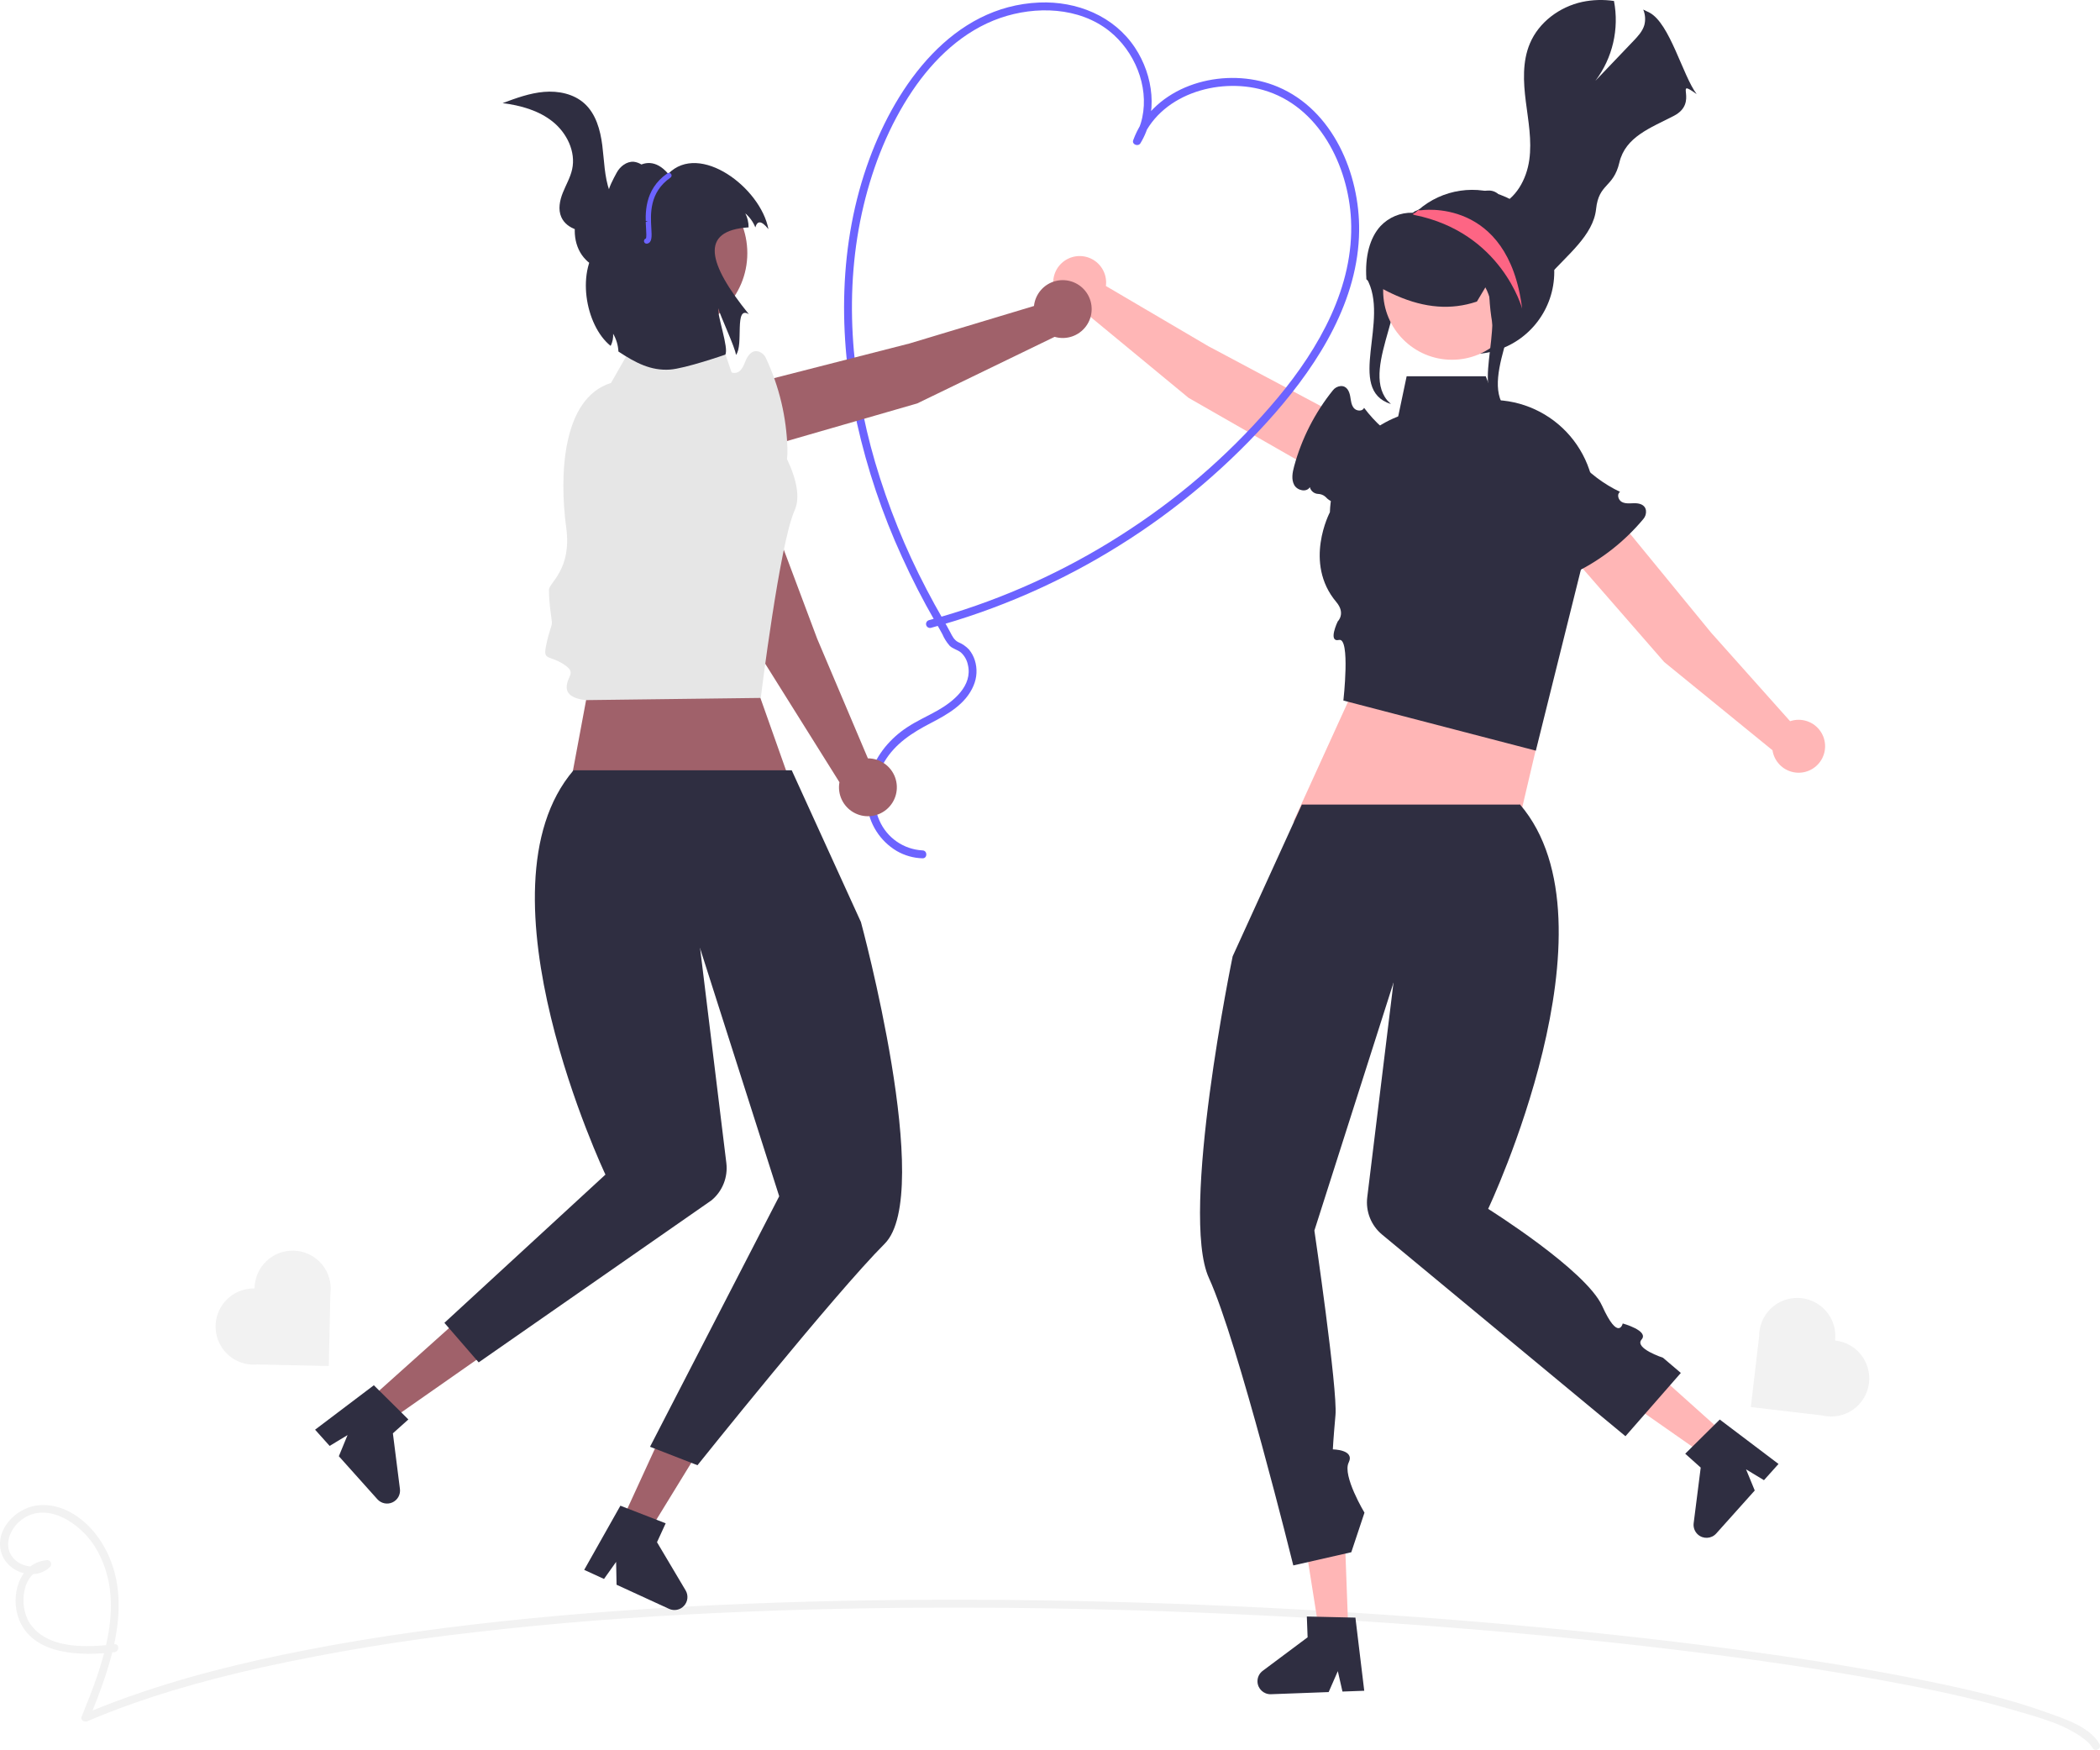
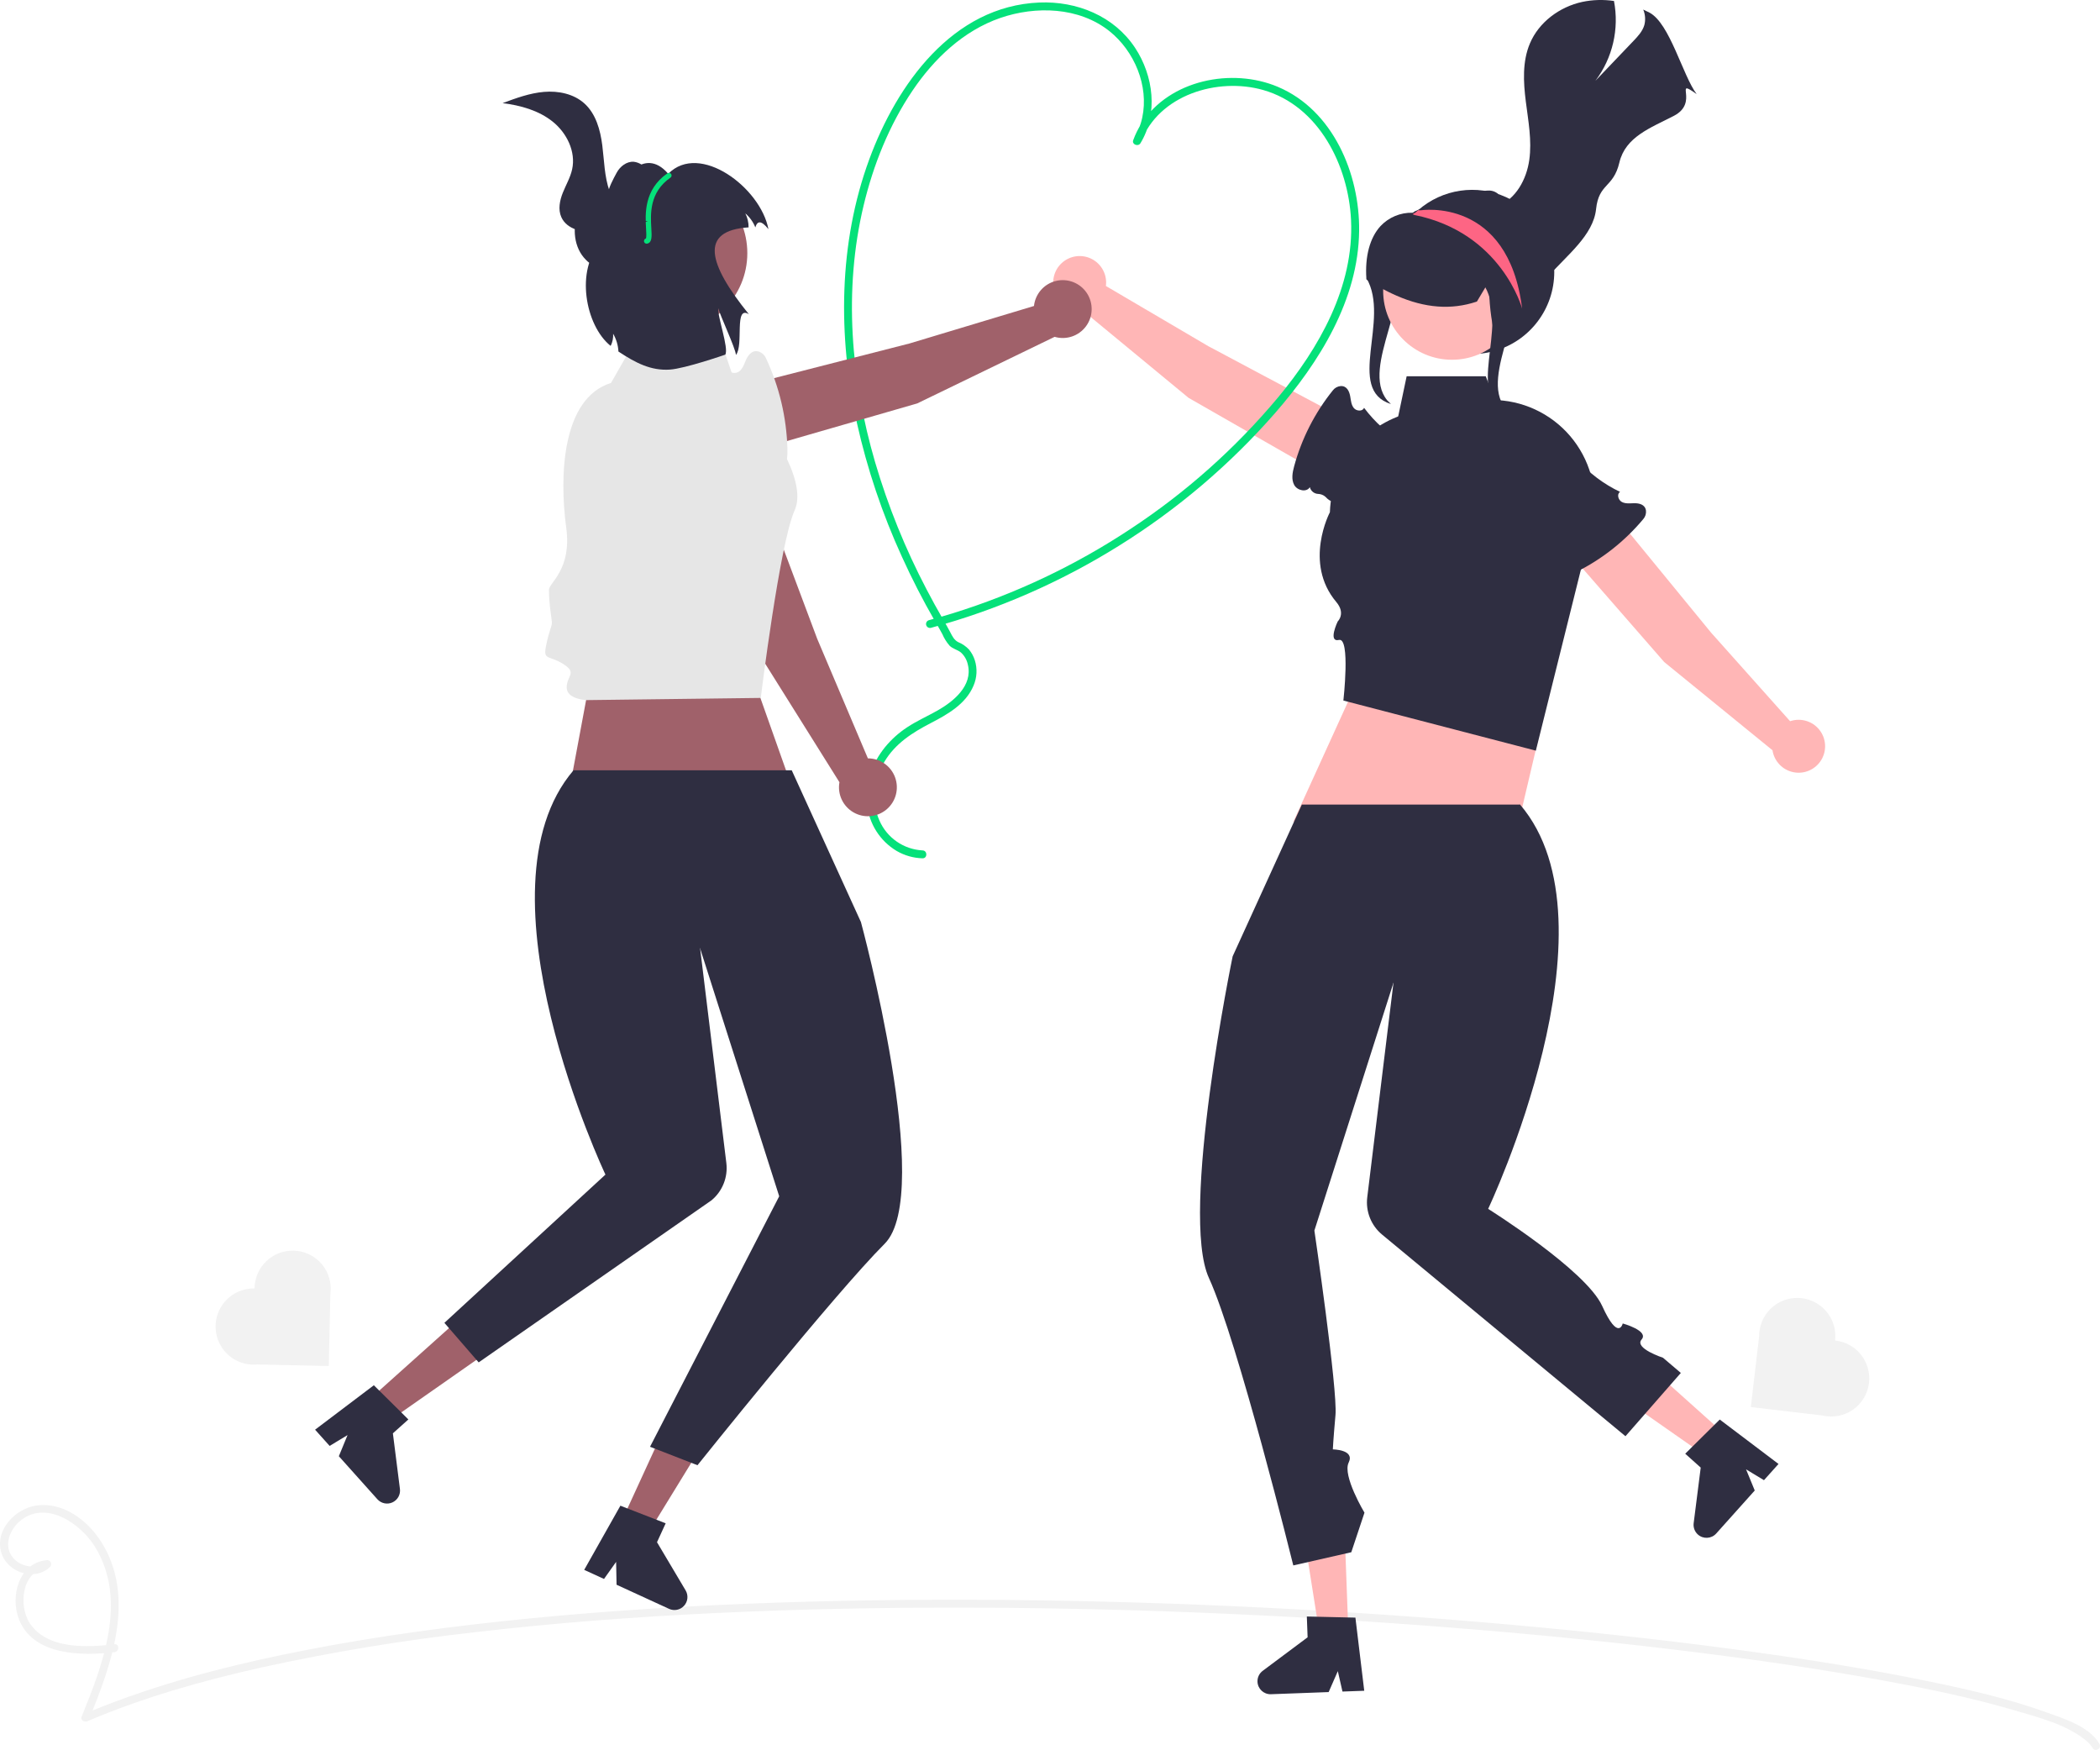
<svg xmlns="http://www.w3.org/2000/svg" width="796.56" height="663.687" viewBox="0 0 796.56 663.687" role="img" artist="Katerina Limpitsouni" source="https://undraw.co/">
  <path d="M998.08,779.59c-3.694-6.691-13.924-9.803-20.55-12.176-14.73-5.276-30.143-8.72-45.446-11.851-21.874-4.476-43.948-7.965-66.062-11.018-26.994-3.727-54.084-6.756-81.215-9.296q-46.019-4.309-92.186-6.794-48.87-2.668-97.822-3.383c-32.817-.461-65.647-.229-98.449.89-31.404,1.072-62.792,2.947-94.066,6.026-28.249,2.781-56.441,6.512-84.313,11.928-23.853,4.635-47.593,10.457-70.438,18.812q-7.16,2.619-14.174,5.611l2.204,1.694c8.465-20.765,17.786-46.132,4.561-67.109-5.103-8.094-14.3-15.117-24.365-13.829-8.156,1.044-16.182,9.356-13.522,18,2.302,7.479,12.729,10.92,18.478,5.304a1.516,1.516,0,0,0-1.061-2.561c-10.833.864-14.236,13.854-10.658,22.664,5.546,13.655,23.996,13.711,36.161,12.247,1.893-.228,1.916-3.23,0-3-10.348,1.245-25.467,2.003-32.117-7.943-4.411-6.598-3.098-20.194,6.613-20.968l-1.061-2.561c-3.29,3.214-8.618,2.156-11.621-.985-4.047-4.234-1.881-10.609,2.091-14.07,9.849-8.58,23.293.707,28.784,9.715,12.312,20.197,2.895,44.497-5.178,64.298-.561,1.375,1.171,2.134,2.203,1.694,21.21-9.038,43.555-15.329,66.016-20.381a783.464,783.464,0,0,1,81.068-13.377c30.374-3.548,60.891-5.822,91.433-7.274,32.114-1.527,64.27-2.131,96.419-2.038q48.772.14,97.51,2.343,46.685,2.07,93.27,5.91c27.979,2.317,55.922,5.124,83.783,8.592,23.575,2.935,47.107,6.322,70.482,10.581,17.22,3.138,34.455,6.643,51.259,11.591,8.922,2.627,19.852,5.409,27.078,11.59a9.265,9.265,0,0,1,2.296,2.636c.933,1.69,3.525.179,2.59-1.514Z" transform="translate(-201.7199 -118.1567)" fill="#f2f2f2" />
  <path d="M652.566,269.046l61.849,35.397a11.502,11.502,0,0,0,15.593-4.159l0,0a11.502,11.502,0,0,0-4.601-16.046l-65.373-34.8-38.832-22.82a10.037,10.037,0,1,0-9.491,8.71Z" transform="translate(-201.7199 -118.1567)" fill="#ffb6b6" />
  <path d="M698.56,302.913h0a3.392,3.392,0,0,0,3.21,2.569,4.4,4.4,0,0,1,2.519.927,4.045,4.045,0,0,1,.392.358,6.636,6.636,0,0,0,5.766,2.098c3.479-.512,7.536.694,10.893,2.193,3.673,1.641,7.313,3.505,11.273,4.219,5.712,1.03,12.441-.736,14.039-7.78a13.359,13.359,0,0,0-1.197-8.87c-2.866-5.75-8.463-9.211-13.849-12.471l2.763.249a51.075,51.075,0,0,1-15.244-13.593c-.543,1.456-2.854,1.309-3.855.12-1.001-1.189-1.117-2.857-1.383-4.388-.335-1.93-1.249-4.116-3.654-3.967a4.182,4.182,0,0,0-2.937,1.613,79.033,79.033,0,0,0-14.692,28.818c-.633,2.336-1.13,4.952.029,7.077S697.327,304.996,698.56,302.913Z" transform="translate(-201.7199 -118.1567)" fill="#2f2e41" />
-   <path d="M551.644,440.674a18.939,18.939,0,0,1-16.34-11.314c-3.221-7.186-2.068-15.694,1.894-22.332,4.133-6.924,10.598-11.021,17.586-14.645,6.403-3.32,13.299-7.213,16.218-14.211a13.803,13.803,0,0,0,.484-9.609,12.33,12.33,0,0,0-2.21-4.073,11.755,11.755,0,0,0-4.121-2.818c-1.524-.79-2.235-2.268-2.992-3.737-.84-1.63-1.756-3.203-2.676-4.788q-3.279-5.65-6.298-11.445a265.545,265.545,0,0,1-19.526-48.249c-9.177-31.463-12.042-65.3-4.357-97.394,3.673-15.34,9.671-30.368,18.51-43.484,8.146-12.089,19.323-22.772,33.316-27.603,13.45-4.643,29.891-4.191,41.41,4.997,9.461,7.546,15.021,20.743,12.456,32.757a26.385,26.385,0,0,1-3.282,8.244l2.742,1.156c6.688-17.992,29.119-24.752,46.409-19.831,21.136,6.016,32.352,28.715,33.321,49.304,1.19,25.261-12.112,48.549-27.765,67.378A257.195,257.195,0,0,1,630.476,318.798a263.537,263.537,0,0,1-67.506,31.996q-4.439,1.369-8.924,2.578a1.501,1.501,0,0,0,.798,2.893,266.15,266.15,0,0,0,71.285-31.111,263.79,263.79,0,0,0,59.318-50.417c16.689-19.187,31.52-42.81,31.813-69.05.241-21.584-9.885-45.77-30.866-54.613-17.416-7.34-40.983-2.619-51.639,13.801a32.788,32.788,0,0,0-3.191,6.452c-.607,1.633,1.885,2.566,2.742,1.156,6.789-11.168,4.969-25.609-2.053-36.219-7.989-12.071-22.107-17.738-36.299-17.151-32.947,1.363-54.069,31.123-64.478,59.385-11.748,31.897-11.927,67.121-4.713,100.062a255.909,255.909,0,0,0,17.091,50.797q5.634,12.429,12.449,24.276c.96,1.671,1.987,3.307,2.866,5.022a16.674,16.674,0,0,0,2.742,4.38c1.236,1.23,2.996,1.509,4.311,2.588a8.628,8.628,0,0,1,2.624,4.628c1.933,7.944-5.479,13.97-11.567,17.404-3.789,2.138-7.791,3.904-11.429,6.307a37.076,37.076,0,0,0-8.441,7.576c-4.886,6.052-7.668,13.728-6.805,21.554A23.244,23.244,0,0,0,541.847,440.889a20.712,20.712,0,0,0,9.797,2.785c1.931.056,1.93-2.944,0-3Z" transform="translate(-201.7199 -118.1567)" fill="#6c63ff" />
+   <path d="M551.644,440.674a18.939,18.939,0,0,1-16.34-11.314c-3.221-7.186-2.068-15.694,1.894-22.332,4.133-6.924,10.598-11.021,17.586-14.645,6.403-3.32,13.299-7.213,16.218-14.211a13.803,13.803,0,0,0,.484-9.609,12.33,12.33,0,0,0-2.21-4.073,11.755,11.755,0,0,0-4.121-2.818c-1.524-.79-2.235-2.268-2.992-3.737-.84-1.63-1.756-3.203-2.676-4.788q-3.279-5.65-6.298-11.445a265.545,265.545,0,0,1-19.526-48.249c-9.177-31.463-12.042-65.3-4.357-97.394,3.673-15.34,9.671-30.368,18.51-43.484,8.146-12.089,19.323-22.772,33.316-27.603,13.45-4.643,29.891-4.191,41.41,4.997,9.461,7.546,15.021,20.743,12.456,32.757a26.385,26.385,0,0,1-3.282,8.244l2.742,1.156c6.688-17.992,29.119-24.752,46.409-19.831,21.136,6.016,32.352,28.715,33.321,49.304,1.19,25.261-12.112,48.549-27.765,67.378A257.195,257.195,0,0,1,630.476,318.798a263.537,263.537,0,0,1-67.506,31.996q-4.439,1.369-8.924,2.578a1.501,1.501,0,0,0,.798,2.893,266.15,266.15,0,0,0,71.285-31.111,263.79,263.79,0,0,0,59.318-50.417c16.689-19.187,31.52-42.81,31.813-69.05.241-21.584-9.885-45.77-30.866-54.613-17.416-7.34-40.983-2.619-51.639,13.801a32.788,32.788,0,0,0-3.191,6.452c-.607,1.633,1.885,2.566,2.742,1.156,6.789-11.168,4.969-25.609-2.053-36.219-7.989-12.071-22.107-17.738-36.299-17.151-32.947,1.363-54.069,31.123-64.478,59.385-11.748,31.897-11.927,67.121-4.713,100.062a255.909,255.909,0,0,0,17.091,50.797q5.634,12.429,12.449,24.276c.96,1.671,1.987,3.307,2.866,5.022a16.674,16.674,0,0,0,2.742,4.38c1.236,1.23,2.996,1.509,4.311,2.588a8.628,8.628,0,0,1,2.624,4.628c1.933,7.944-5.479,13.97-11.567,17.404-3.789,2.138-7.791,3.904-11.429,6.307a37.076,37.076,0,0,0-8.441,7.576c-4.886,6.052-7.668,13.728-6.805,21.554A23.244,23.244,0,0,0,541.847,440.889a20.712,20.712,0,0,0,9.797,2.785c1.931.056,1.93-2.944,0-3Z" transform="translate(-201.7199 -118.1567)" fill="#05e17a" />
  <polygon points="215.565 301.691 229.565 226.691 273.565 222.691 302.449 304.305 215.565 301.691" fill="#a0616a" />
  <polygon points="526.565 232.691 490.565 311.691 574.065 320.423 596.565 224.691 526.565 232.691" fill="#ffb6b6" />
  <polygon points="654.207 543.912 646.856 552.118 611.001 527.038 621.85 514.927 654.207 543.912" fill="#ffb6b6" />
  <path d="M845.751,700.128a4.932,4.932,0,0,0,6.956-.381l14.614-16.317-3.298-8.015,6.793,4.106,5.519-6.153-22.289-16.85-2.044,2.031-8.358,8.267-2.691,2.672,5.872,5.26L844.151,695.843A4.924,4.924,0,0,0,845.751,700.128Z" transform="translate(-201.7199 -118.1567)" fill="#2f2e41" />
  <polygon points="511.44 618.695 500.43 619.102 493.585 575.885 509.833 575.284 511.44 618.695" fill="#ffb6b6" />
  <path d="M678.704,755.953a4.932,4.932,0,0,0,5.104,4.742l21.889-.812,3.478-7.939,1.762,7.74,8.26-.3-3.35-27.74-2.881-.061-11.753-.275-3.791-.081.292,7.878-17.035,12.721A4.924,4.924,0,0,0,678.704,755.953Z" transform="translate(-201.7199 -118.1567)" fill="#2f2e41" />
  <path d="M778.308,423.296H695.529l-26.244,57.552s-20.196,97.573-9,122c11,24,32,109,32,109l22-5,5-15s-8.442-14.032-6-19-6-5-6-5,.132-3.294,1-13-8-70-8-70l30-94Z" transform="translate(-201.7199 -118.1567)" fill="#2f2e41" />
  <path d="M713.112,442.413l17.173,48.434-9.947,81.386a15.872,15.872,0,0,0,5.63,14.149l92.317,76.465,21-24-6.77-5.763s-11.003-3.583-8.117-6.91-7.148-6.086-7.148-6.086-1.638,6.958-7.801-6.642-43.25-36.82-43.25-36.82,51.087-107.78,12.11-153.331Z" transform="translate(-201.7199 -118.1567)" fill="#2f2e41" />
  <polygon points="139.923 530.912 147.274 539.118 183.129 514.038 172.279 501.927 139.923 530.912" fill="#a0616a" />
  <path d="M353.419,682.843l-2.673-21.092,5.872-5.26-2.691-2.672-8.358-8.267-2.044-2.031-22.289,16.85,5.519,6.153,6.793-4.106-3.298,8.015,14.614,16.317a4.926,4.926,0,0,0,8.556-3.904Z" transform="translate(-201.7199 -118.1567)" fill="#2f2e41" />
  <polygon points="235.809 576.882 245.821 581.479 268.712 544.189 253.935 537.404 235.809 576.882" fill="#a0616a" />
  <path d="M461.788,721.324l-10.857-18.28,3.29-7.165-3.533-1.378L439.728,690.249l-2.684-1.049-13.729,24.336,7.513,3.444,4.594-6.473.168,8.665,19.905,9.142a4.926,4.926,0,0,0,6.292-6.99Z" transform="translate(-201.7199 -118.1567)" fill="#2f2e41" />
  <path d="M419.261,410.296h82.78l26.244,57.552s28,103,9,122-71,84-71,84l-18-7,49-95-30-94Z" transform="translate(-201.7199 -118.1567)" fill="#2f2e41" />
  <path d="M484.458,429.413,467.285,477.847l9.947,81.386a15.872,15.872,0,0,1-5.63,14.149L383.285,634.847l-13-15,61.087-56.22S380.285,455.847,419.261,410.296Z" transform="translate(-201.7199 -118.1567)" fill="#2f2e41" />
  <path d="M784.285,402.847l-73-19s2.704-23.977-1.648-22.989-.503-7.013-.503-7.013,3.15-2.998-.527-7.357c-12.58-14.907-2.442-34.062-2.442-34.062A40.321,40.321,0,0,1,740.516,273.891l27.113-4.044a39.013,39.013,0,0,1,38.536,45.098Z" transform="translate(-201.7199 -118.1567)" fill="#2f2e41" />
  <polygon points="570.565 160.691 529.565 161.691 533.565 142.691 563.565 142.691 570.565 160.691" fill="#2f2e41" />
  <path d="M832.98,369.237l-46.833-53.712a11.502,11.502,0,0,1,1.022-16.105l0,0a11.502,11.502,0,0,1,16.636,1.367l46.938,57.285,29.988,33.606a10.037,10.037,0,1,1-6.681,11.014Z" transform="translate(-201.7199 -118.1567)" fill="#ffb6b6" />
  <path d="M790.755,330.773h0a3.392,3.392,0,0,1-3.148-2.645,4.4,4.4,0,0,0-1.402-2.289,4.044,4.044,0,0,0-.428-.315,6.636,6.636,0,0,1-3.187-5.243c-.18-3.511-2.157-7.253-4.286-10.252-2.329-3.281-4.871-6.484-6.347-10.227-2.129-5.399-1.716-12.344,4.878-15.291a13.359,13.359,0,0,1,8.933-.565c6.2,1.683,10.691,6.493,14.944,11.136l-.786-2.66a51.075,51.075,0,0,0,16.317,12.284c-1.322.818-.724,3.055.638,3.803s3.02.535,4.574.496c1.958-.049,4.281.418,4.606,2.806a4.182,4.182,0,0,1-1.007,3.196,79.033,79.033,0,0,1-25.38,20.056c-2.167,1.079-4.635,2.078-6.946,1.358S788.954,332.39,790.755,330.773Z" transform="translate(-201.7199 -118.1567)" fill="#2f2e41" />
  <path d="M720.058,223.671c9.128,15.724-8.06,42.218,9.262,47.72l-1.427-1.427c-10.456-12.861,11.398-40.082.942-52.943a31.423,31.423,0,0,1-4.154-6.175Z" transform="translate(-201.7199 -118.1567)" fill="#2f2e41" />
  <path d="M791.276,221.287a31.132,31.132,0,1,1-53.547-21.593l.149-.149c.249-.262.498-.523.76-.772a.012.012,0,0,0,.012-.012c.324-.299.648-.598.984-.884a31.124,31.124,0,0,1,51.641,23.411Z" transform="translate(-201.7199 -118.1567)" fill="#2f2e41" />
  <circle cx="550.755" cy="110.334" r="26.105" fill="#ffb8b8" />
  <path d="M771.125,203.391a29.443,29.443,0,0,0-30.737-5.968c-.133.059-.28.118-.413.177-.516.206-1.031.442-1.547.693l-.295.133v.044l-.177.133a1.048,1.048,0,0,1-.427.236,16.12,16.12,0,0,0-12.156,5.054c-4.037,4.391-5.953,11.493-5.364,19.981l.015.265.236.147c.074.044.133.088.206.133,2.063,1.282,4.023,2.417,5.923,3.419,1.149.619,2.269,1.179,3.389,1.695l.398.177c.427.206.869.398,1.297.589,10.786,4.715,20.732,5.452,30.28,2.284l.177-.059,3.212-5.378,1.017-1.695c.221,1.208.354,3.109.501,5.29a81.669,81.669,0,0,0,1.135,10.152v.029c.589,2.976,1.503,5.378,3.006,6.174a1.955,1.955,0,0,0,.737.28l2.387-3.153,6.277-8.281.103-.486C782.854,223.946,779.171,211.068,771.125,203.391Z" transform="translate(-201.7199 -118.1567)" fill="#2f2e41" />
  <path d="M845.285,153.847c-5.29-7.014-10.141-26.817-17.906-30.914-.781-.413-1.562-.796-2.358-1.149a9.231,9.231,0,0,1,.427,5.864c-.693,2.387-2.461,4.288-4.185,6.086q-7.183,7.537-14.381,15.059a38.274,38.274,0,0,0,7.043-30.266,34.089,34.089,0,0,0-12.038.354c-8.576,1.857-16.444,7.662-19.848,15.752-2.903,6.837-2.49,14.602-1.562,21.97.928,7.367,2.358,14.823,1.326,22.176-1.017,7.367-5.069,14.838-11.98,17.579,1.532-.928,1.429-3.418.147-4.656a5.295,5.295,0,0,0-3.772-1.267,7.28,7.28,0,0,0-1.282.103c-5.496.869-9.519,5.467-13.026,9.799a4.896,4.896,0,0,0-3.934,3.212,3.94,3.94,0,0,0,0,2.755c1.164,2.918,5.85,3.478,7.662.914a15.039,15.039,0,0,0,13.188,18.566c6.351.604,16.444,1.562,20.644-3.256,6.557-7.544,16.621-15.103,17.682-25.049,1.046-9.931,6.542-7.957,8.841-17.682,2.299-9.74,11.744-13.099,20.629-17.682C846.534,156.986,836.164,147.364,845.285,153.847Z" transform="translate(-201.7199 -118.1567)" fill="#2f2e41" />
  <path d="M764.945,226.803c9.128,15.724-8.06,42.218,9.262,47.72l-1.427-1.427c-10.456-12.861,11.398-40.082.942-52.943a31.423,31.423,0,0,1-4.154-6.175Z" transform="translate(-201.7199 -118.1567)" fill="#2f2e41" />
  <path d="M779.085,235.209s-7.733-28.865-40.882-35.528c-.037-.012-.162-.062-.324-.137-.1-.062-.224-.125-.349-.187.374-.212.735-.398,1.108-.585a.012.012,0,0,0,.012-.012c.324-.299.648-.598.984-.884l.946.037S773.843,192.646,779.085,235.209Z" transform="translate(-201.7199 -118.1567)" fill="#fd6584" />
  <path d="M489.39,365.744l-29.581-72.069a12.574,12.574,0,0,1,6.723-16.311l0,0a12.574,12.574,0,0,1,16.739,7.267l28.432,75.804L530.921,405.769a10.973,10.973,0,1,1-10.79,9.05Z" transform="translate(-201.7199 -118.1567)" fill="#a0616a" />
  <path d="M459.214,311.079l0,0a3.708,3.708,0,0,1-2.328-3.845,4.81,4.81,0,0,0-.647-2.862,4.424,4.424,0,0,0-.332-.476,7.255,7.255,0,0,1-1.455-6.548c1.049-3.698.319-8.267-.83-12.118-1.257-4.215-2.761-8.425-2.972-12.818-.304-6.337,2.566-13.38,10.428-14.111a14.604,14.604,0,0,1,9.445,2.557c5.825,3.923,8.782,10.481,11.55,16.783l.122-3.03a55.835,55.835,0,0,0,12.568,18.455c-1.656.381-1.824,2.908-.678,4.161,1.147,1.253,2.938,1.616,4.56,2.122,2.044.638,4.284,1.939,3.78,4.524a4.572,4.572,0,0,1-2.166,2.954,86.399,86.399,0,0,1-33.324,11.831c-2.622.355-5.528.521-7.667-1.037S456.781,312.12,459.214,311.079Z" transform="translate(-201.7199 -118.1567)" fill="#e6e6e6" />
  <path d="M490.285,382.847l-66.191.831s-7.423-.327-7.423-4.811,4.149-5.423-1.289-8.878-7.68-1.212-6.559-6.818,2.242-7.459,2.242-8.775-1.121-6.921-1.121-12.527c0-2.718,8.731-7.652,6.559-23.578-2.646-19.403-1.718-49.097,16.985-54.901l0,0L446.942,239.847h25.645l7.989,23.544,9.47,12.41S508.725,299.423,503.12,311.755,490.285,382.847,490.285,382.847Z" transform="translate(-201.7199 -118.1567)" fill="#e6e6e6" />
  <path d="M549.64,271.156l-74.846,21.611a12.574,12.574,0,0,1-15.487-8.448l0,0a12.574,12.574,0,0,1,9.035-15.854l78.435-20.065,47.146-14.201a10.973,10.973,0,1,1,7.83,11.705Z" transform="translate(-201.7199 -118.1567)" fill="#a0616a" />
  <path d="M492.032,295.24v0a3.708,3.708,0,0,1-4.074,1.898,4.81,4.81,0,0,0-2.915.333,4.422,4.422,0,0,0-.509.279,7.255,7.255,0,0,1-6.667.738c-3.563-1.443-8.184-1.211-12.137-.486-4.326.793-8.674,1.833-13.065,1.568-6.333-.383-13.024-3.998-12.9-11.893a14.604,14.604,0,0,1,3.564-9.113c4.53-5.366,11.37-7.596,17.934-9.667l-2.999-.45a55.835,55.835,0,0,0,19.706-10.498c.2,1.687,2.693,2.128,4.063,1.124,1.37-1.004,1.925-2.746,2.603-4.303.855-1.963,2.391-4.049,4.907-3.269a4.572,4.572,0,0,1,2.702,2.473,86.399,86.399,0,0,1,8.156,34.409c.069,2.645-.08,5.552-1.86,7.51S492.803,297.771,492.032,295.24Z" transform="translate(-201.7199 -118.1567)" fill="#e6e6e6" />
  <circle cx="253.573" cy="96.016" r="29.898" fill="#a0616a" />
  <path d="M432.191,192.07c.308-2.691,2.152-6.016,3.435-8.401s3.76-4.333,6.463-4.167a6.894,6.894,0,0,1,5.281,3.589,14.457,14.457,0,0,1,1.643,6.383,33.429,33.429,0,0,1-10.87,26.618c-2.095,1.879-4.617,3.552-7.431,3.615a9.585,9.585,0,0,1-6.788-3.053c-4.555-4.562-5.244-12.061-2.811-18.031s3.518-8.293,9.079-11.554" transform="translate(-201.7199 -118.1567)" fill="#2f2e41" />
  <path d="M474.191,235.07c-.5,2.66,4.1,15.31,2.63,17.59,0,0-15.221,5.287-21.041,5.667-7.11.46-12.829-2.457-19.479-6.847a14.93,14.93,0,0,0-2.01-6.76,9.046,9.046,0,0,1-.94,4.62c-9.74-7.76-13.396-29.099-3.766-39.009l10-23c-3,1,6.056-14.451,15.606-3.261,11.95-12.17,35.1,5.35,38,21-2.791-3.532-4.245-3.116-4.96-.68a13.775,13.775,0,0,0-3.8-5.31,11.513,11.513,0,0,1,1.24,5.31c-18.85,1.17-15.342,13.887.109,32.937-5.713-3.557-1.858,11.77-4.909,15.433C480.721,250.2,474.731,237.56,474.191,235.07Z" transform="translate(-201.7199 -118.1567)" fill="#2f2e41" />
-   <path d="M446.989,210.577a1,1,0,0,1-.273-1.962c.262-.433.155-2.253.068-3.725-.325-5.524-.87-14.769,8.106-21.01a1.0 1,0,1,1,1.142,1.642c-8.055,5.601-7.571,13.815-7.251,19.25.183,3.107.315,5.352-1.57,5.779A.993.993,0,0,1,446.989,210.577Z" transform="translate(-201.7199 -118.1567)" fill="#6c63ff" />
+   <path d="M446.989,210.577a1,1,0,0,1-.273-1.962c.262-.433.155-2.253.068-3.725-.325-5.524-.87-14.769,8.106-21.01a1.0 1,0,1,1,1.142,1.642c-8.055,5.601-7.571,13.815-7.251,19.25.183,3.107.315,5.352-1.57,5.779A.993.993,0,0,1,446.989,210.577Z" transform="translate(-201.7199 -118.1567)" fill="#05e17a" />
  <path d="M447.455,201.974a56.402,56.402,0,0,1-19.206,4.256c-5.237.222-11.485-.946-13.613-5.735-1.291-2.906-.603-6.311.578-9.264s2.839-5.741,3.523-8.847c1.474-6.69-2.005-13.779-7.343-18.072s-12.227-6.187-19.023-7.048c5.106-1.894,10.29-3.807,15.716-4.261s11.222.725,15.274,4.364c4.385,3.937,6.069,10.053,6.815,15.899s.784,11.866,2.766,17.416,6.533,10.719,12.406,11.211" transform="translate(-201.7199 -118.1567)" fill="#2f2e41" />
  <path d="M910.662,642.617a14.447,14.447,0,0,0-12.664-16.033c-.035-.004-.07-.006-.106-.01l0-.003-.003.002.012-.106-.108-.013a14.446,14.446,0,1,0-28.802-1.536l-3.155,26.877.106.012.003-.002,26.983,3.167a14.426,14.426,0,0,0,17.735-12.358Z" transform="translate(-201.7199 -118.1567)" fill="#f2f2f2" />
  <path d="M313.041,592.467a14.447,14.447,0,0,0-14.756,14.131c-.001.036.001.071 0.0.106l-.003-0.0.002.002-.106-.002-.002.109a14.446,14.446,0,1,0,1.209,28.818l27.055.586.002-.106-.002-.002.588-27.162a14.426,14.426,0,0,0-13.987-16.48Z" transform="translate(-201.7199 -118.1567)" fill="#f2f2f2" />
</svg>
